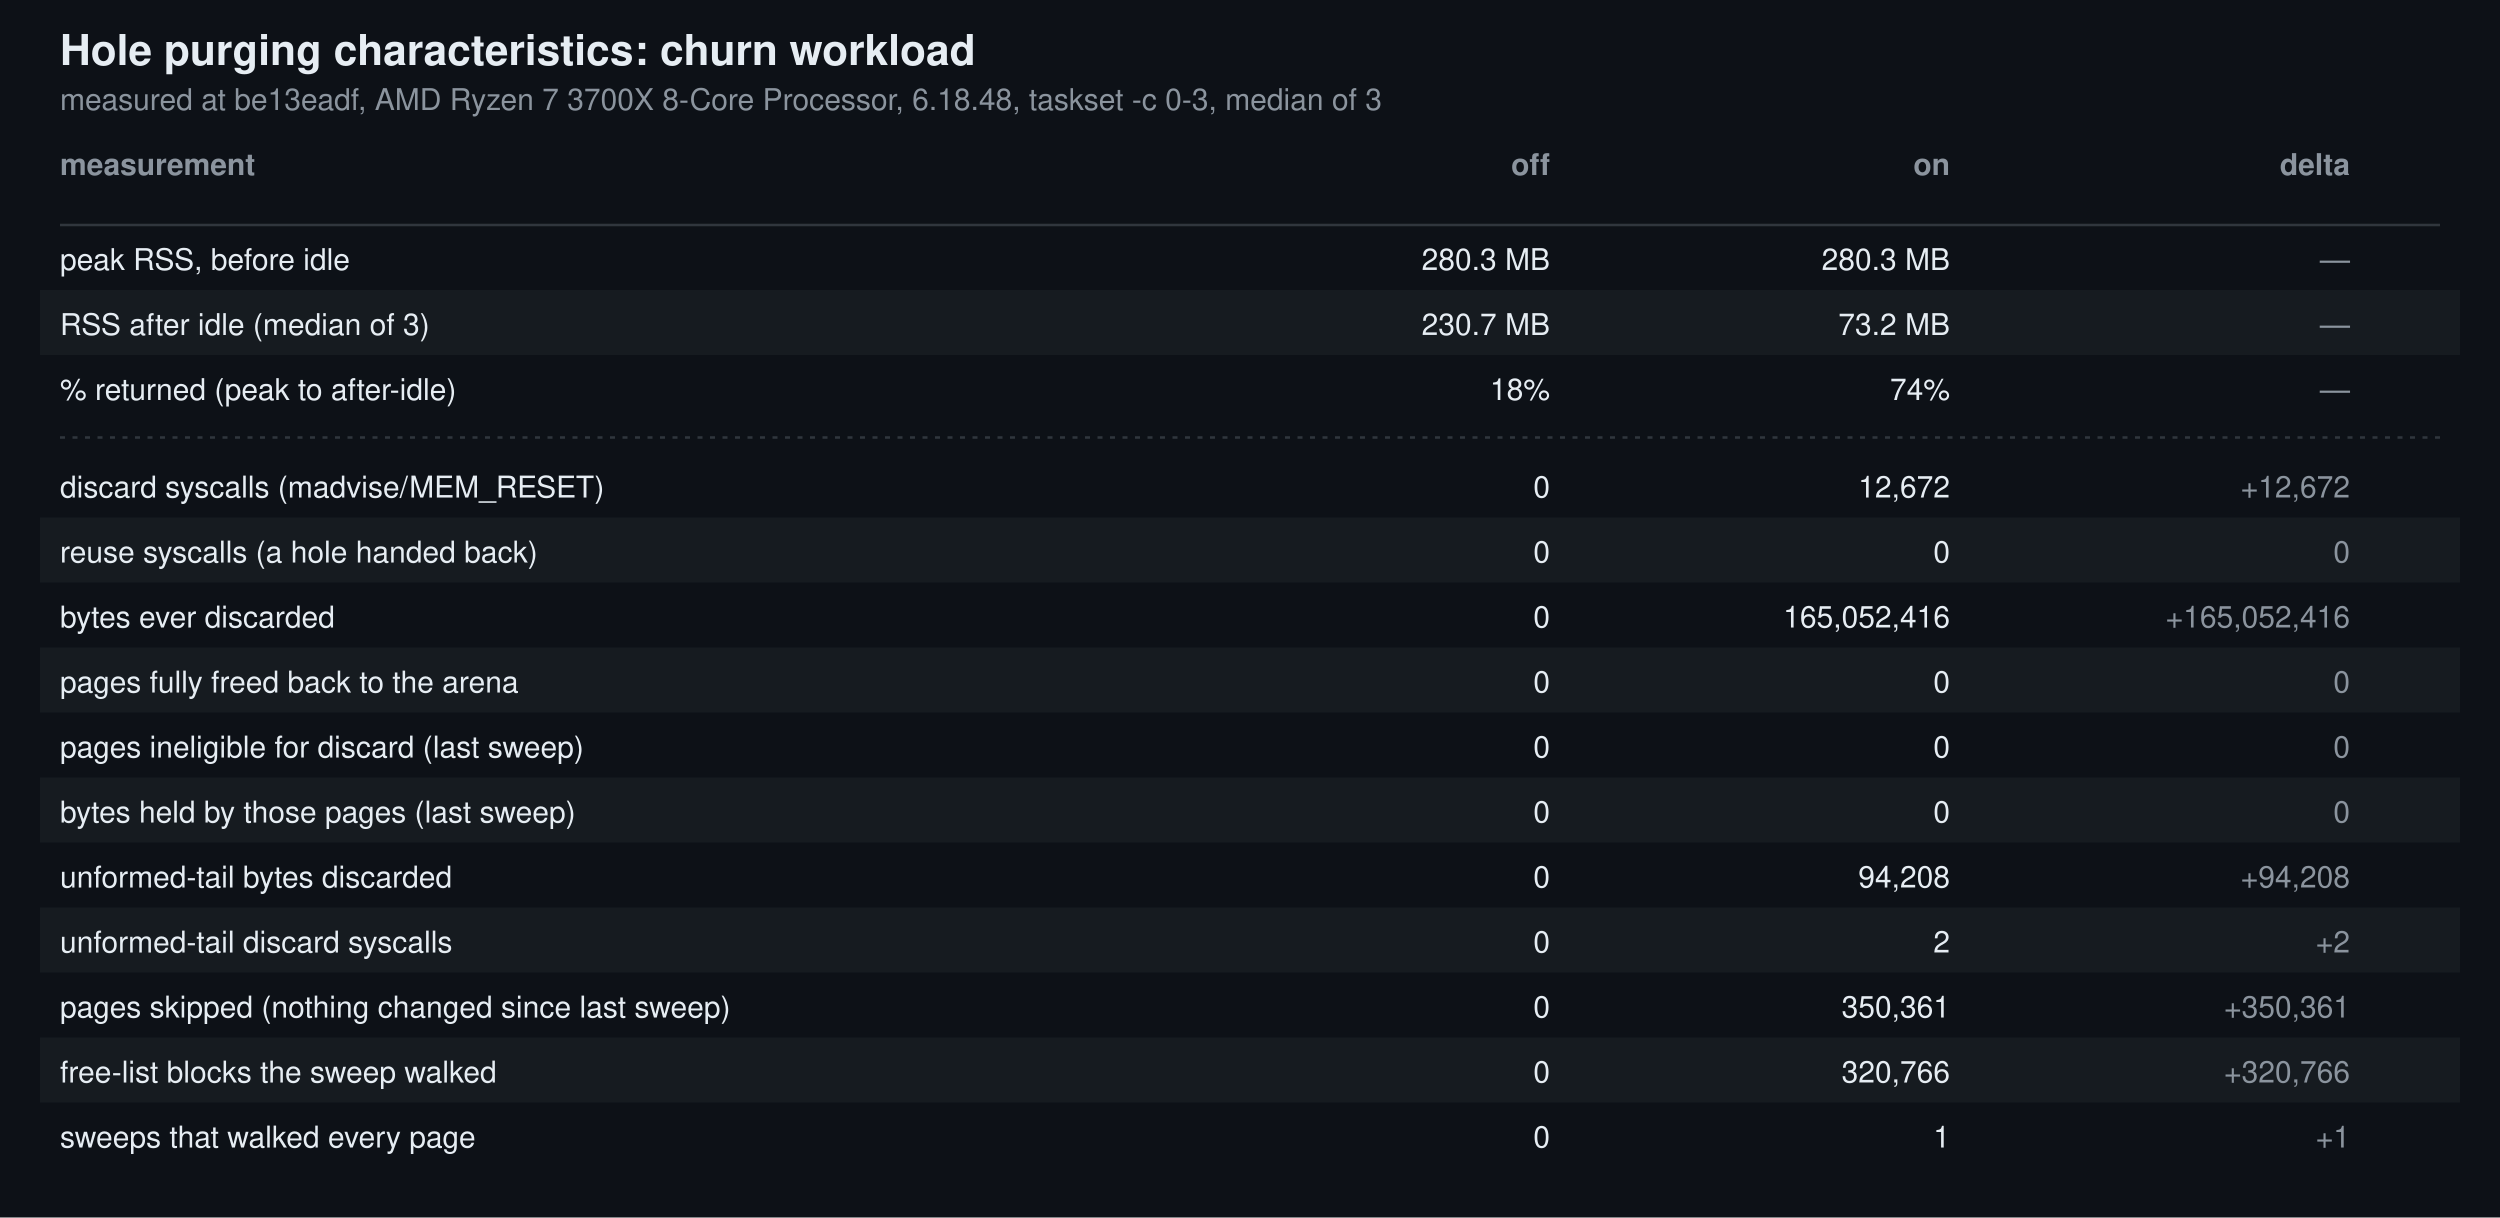
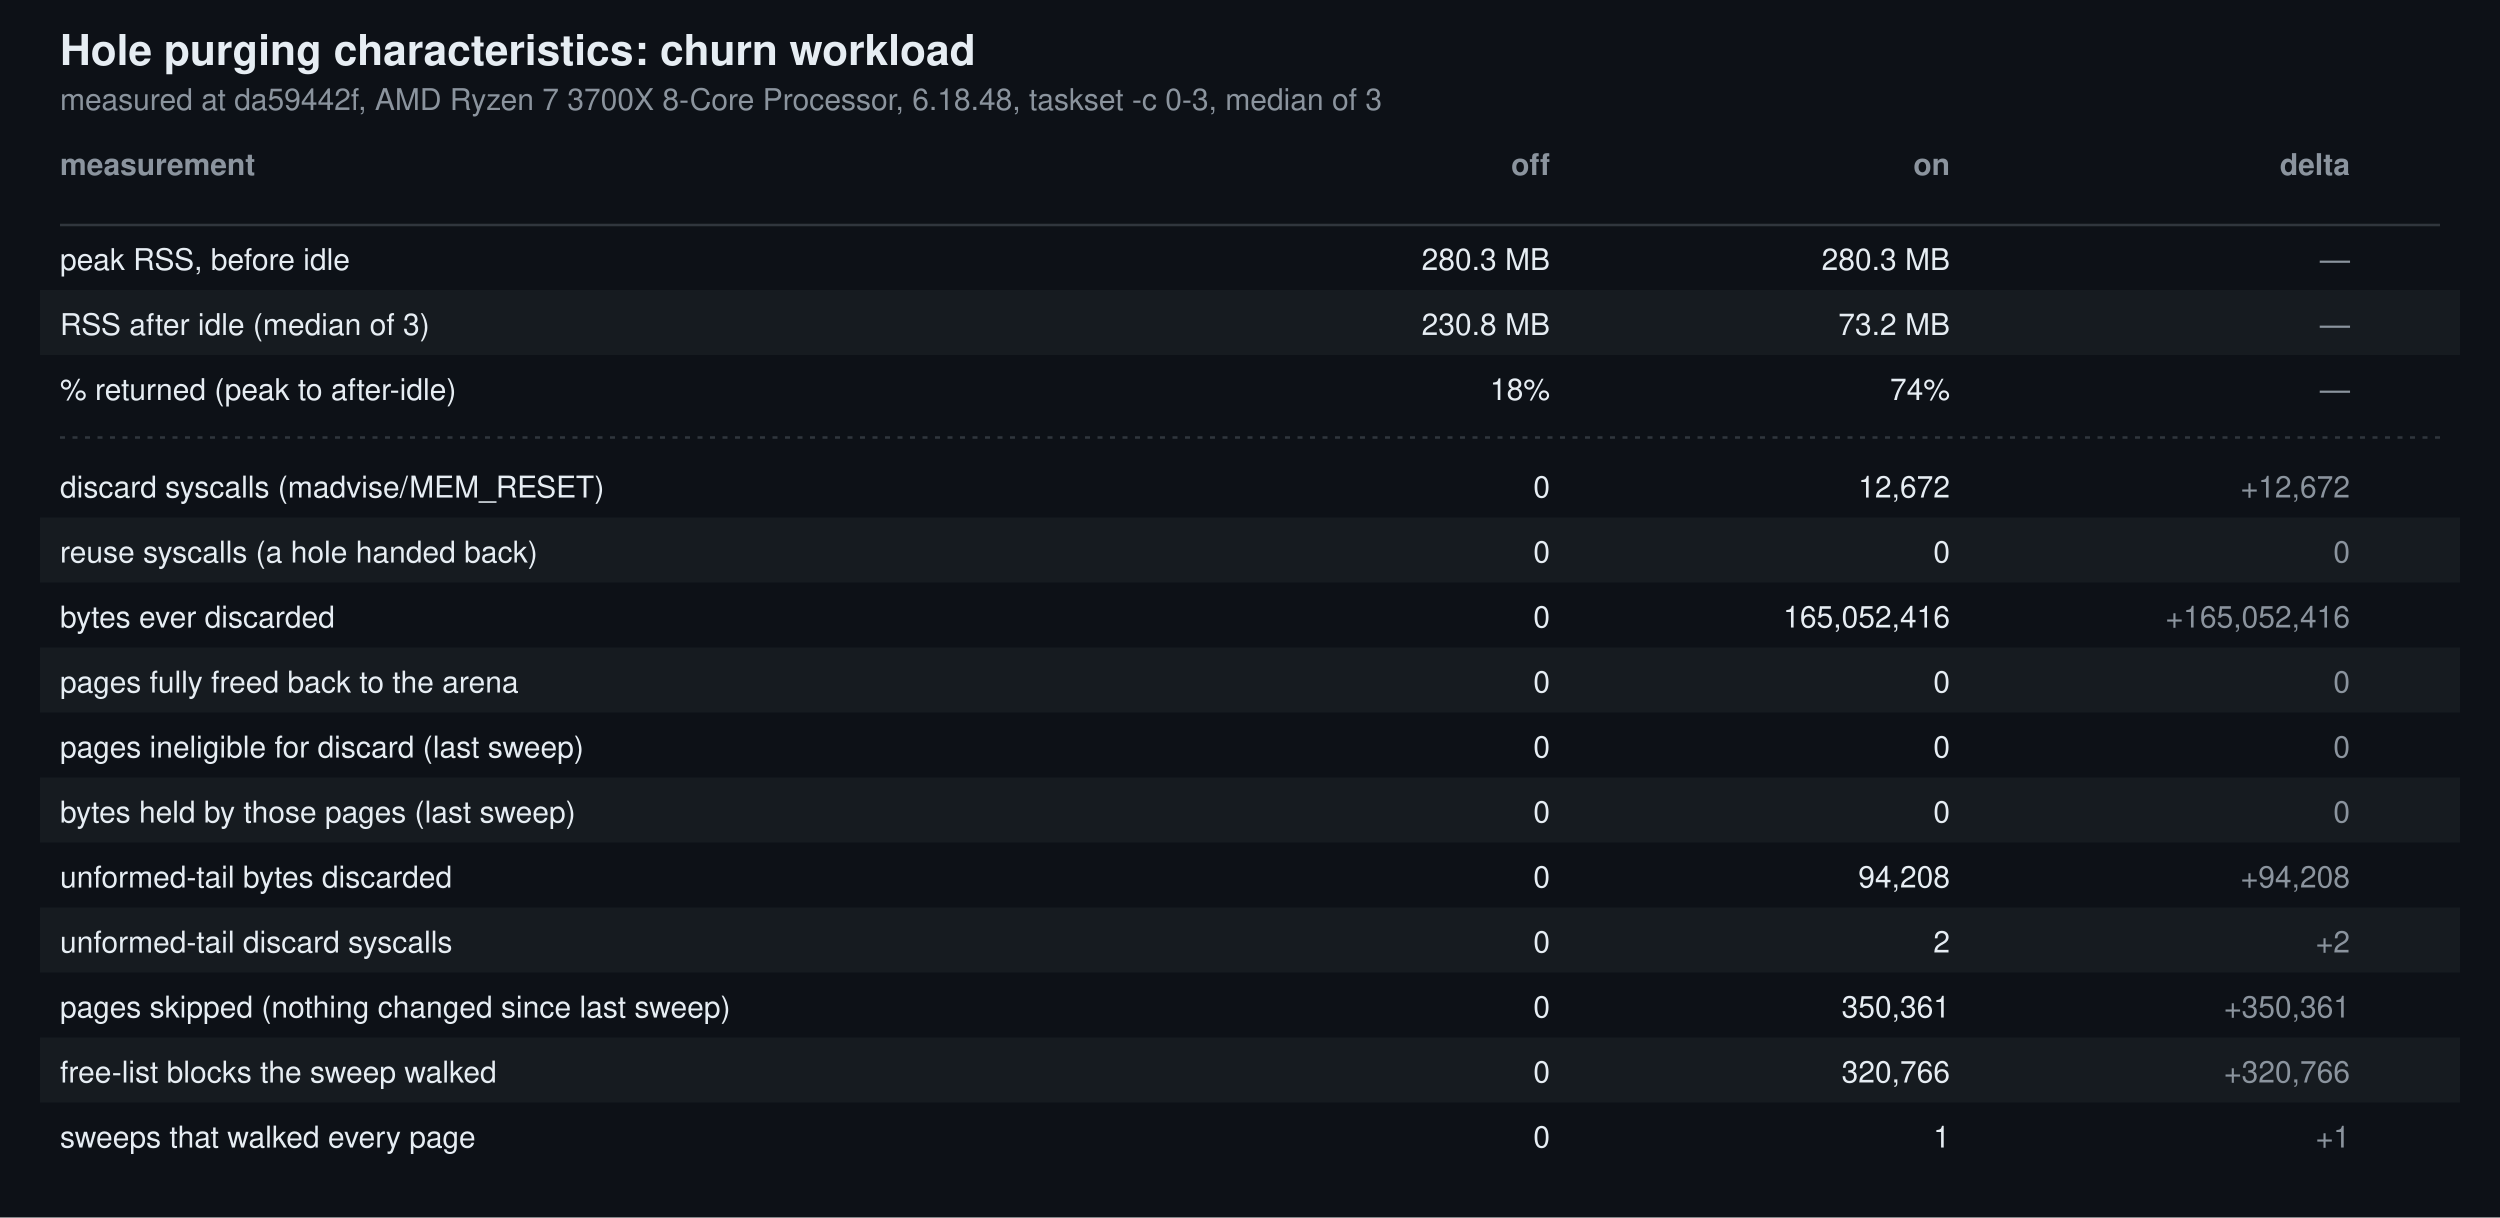
<svg xmlns="http://www.w3.org/2000/svg" viewBox="0 0 1000 487" width="1000" height="487" role="img" aria-label="Hole purging characteristics, churn workload">
  <rect width="1000" height="487" fill="#0d1117" />
  <g font-family="-apple-system,BlinkMacSystemFont,Segoe UI,Helvetica,Arial,sans-serif">
    <text x="24" y="26" font-size="17" font-weight="600" fill="#e6edf3">Hole purging characteristics: churn workload</text>
-     <text x="24" y="44" font-size="12" fill="#8b949e">measured at be13eadf, AMD Ryzen 7 3700X 8-Core Processor, 6.18.48, taskset -c 0-3, median of 3</text>
+     <text x="24" y="44" font-size="12" fill="#8b949e">measured at da59442f, AMD Ryzen 7 3700X 8-Core Processor, 6.18.48, taskset -c 0-3, median of 3</text>
    <text x="24" y="70" font-size="12" font-weight="600" fill="#8b949e">measurement</text>
    <text x="620" y="70" font-size="12" font-weight="600" text-anchor="end" fill="#8b949e">off</text>
    <text x="780" y="70" font-size="12" font-weight="600" text-anchor="end" fill="#8b949e">on</text>
    <text x="940" y="70" font-size="12" font-weight="600" text-anchor="end" fill="#8b949e">delta</text>
    <line x1="24" y1="90" x2="976" y2="90" stroke="#30363d" stroke-width="1" />
    <text x="24" y="108" font-size="12" fill="#e6edf3">peak RSS, before idle</text>
    <text x="620" y="108" font-size="12" text-anchor="end" fill="#e6edf3">280.3 MB</text>
    <text x="780" y="108" font-size="12" text-anchor="end" fill="#e6edf3">280.3 MB</text>
    <text x="940" y="108" font-size="12" text-anchor="end" fill="#8b949e">—</text>
    <rect x="16" y="116" width="968" height="26" fill="#30363d" opacity="0.25" />
    <text x="24" y="134" font-size="12" fill="#e6edf3">RSS after idle (median of 3)</text>
-     <text x="620" y="134" font-size="12" text-anchor="end" fill="#e6edf3">230.7 MB</text>
+     <text x="620" y="134" font-size="12" text-anchor="end" fill="#e6edf3">230.8 MB</text>
    <text x="780" y="134" font-size="12" text-anchor="end" fill="#e6edf3">73.2 MB</text>
    <text x="940" y="134" font-size="12" text-anchor="end" fill="#8b949e">—</text>
    <text x="24" y="160" font-size="12" fill="#e6edf3">% returned (peak to after-idle)</text>
    <text x="620" y="160" font-size="12" text-anchor="end" fill="#e6edf3">18%</text>
    <text x="780" y="160" font-size="12" text-anchor="end" fill="#e6edf3">74%</text>
    <text x="940" y="160" font-size="12" text-anchor="end" fill="#8b949e">—</text>
    <line x1="24" y1="175" x2="976" y2="175" stroke="#30363d" stroke-width="1" stroke-dasharray="2,3" />
    <text x="24" y="199" font-size="12" fill="#e6edf3">discard syscalls (madvise/MEM_RESET)</text>
    <text x="620" y="199" font-size="12" text-anchor="end" fill="#e6edf3">0</text>
    <text x="780" y="199" font-size="12" text-anchor="end" fill="#e6edf3">12,672</text>
    <text x="940" y="199" font-size="12" text-anchor="end" fill="#8b949e">+12,672</text>
    <rect x="16" y="207" width="968" height="26" fill="#30363d" opacity="0.25" />
    <text x="24" y="225" font-size="12" fill="#e6edf3">reuse syscalls (a hole handed back)</text>
    <text x="620" y="225" font-size="12" text-anchor="end" fill="#e6edf3">0</text>
    <text x="780" y="225" font-size="12" text-anchor="end" fill="#e6edf3">0</text>
    <text x="940" y="225" font-size="12" text-anchor="end" fill="#8b949e">0</text>
    <text x="24" y="251" font-size="12" fill="#e6edf3">bytes ever discarded</text>
    <text x="620" y="251" font-size="12" text-anchor="end" fill="#e6edf3">0</text>
    <text x="780" y="251" font-size="12" text-anchor="end" fill="#e6edf3">165,052,416</text>
    <text x="940" y="251" font-size="12" text-anchor="end" fill="#8b949e">+165,052,416</text>
    <rect x="16" y="259" width="968" height="26" fill="#30363d" opacity="0.25" />
    <text x="24" y="277" font-size="12" fill="#e6edf3">pages fully freed back to the arena</text>
    <text x="620" y="277" font-size="12" text-anchor="end" fill="#e6edf3">0</text>
    <text x="780" y="277" font-size="12" text-anchor="end" fill="#e6edf3">0</text>
    <text x="940" y="277" font-size="12" text-anchor="end" fill="#8b949e">0</text>
    <text x="24" y="303" font-size="12" fill="#e6edf3">pages ineligible for discard (last sweep)</text>
    <text x="620" y="303" font-size="12" text-anchor="end" fill="#e6edf3">0</text>
    <text x="780" y="303" font-size="12" text-anchor="end" fill="#e6edf3">0</text>
    <text x="940" y="303" font-size="12" text-anchor="end" fill="#8b949e">0</text>
    <rect x="16" y="311" width="968" height="26" fill="#30363d" opacity="0.25" />
    <text x="24" y="329" font-size="12" fill="#e6edf3">bytes held by those pages (last sweep)</text>
    <text x="620" y="329" font-size="12" text-anchor="end" fill="#e6edf3">0</text>
    <text x="780" y="329" font-size="12" text-anchor="end" fill="#e6edf3">0</text>
    <text x="940" y="329" font-size="12" text-anchor="end" fill="#8b949e">0</text>
    <text x="24" y="355" font-size="12" fill="#e6edf3">unformed-tail bytes discarded</text>
    <text x="620" y="355" font-size="12" text-anchor="end" fill="#e6edf3">0</text>
    <text x="780" y="355" font-size="12" text-anchor="end" fill="#e6edf3">94,208</text>
    <text x="940" y="355" font-size="12" text-anchor="end" fill="#8b949e">+94,208</text>
    <rect x="16" y="363" width="968" height="26" fill="#30363d" opacity="0.25" />
    <text x="24" y="381" font-size="12" fill="#e6edf3">unformed-tail discard syscalls</text>
    <text x="620" y="381" font-size="12" text-anchor="end" fill="#e6edf3">0</text>
    <text x="780" y="381" font-size="12" text-anchor="end" fill="#e6edf3">2</text>
    <text x="940" y="381" font-size="12" text-anchor="end" fill="#8b949e">+2</text>
    <text x="24" y="407" font-size="12" fill="#e6edf3">pages skipped (nothing changed since last sweep)</text>
    <text x="620" y="407" font-size="12" text-anchor="end" fill="#e6edf3">0</text>
    <text x="780" y="407" font-size="12" text-anchor="end" fill="#e6edf3">350,361</text>
    <text x="940" y="407" font-size="12" text-anchor="end" fill="#8b949e">+350,361</text>
    <rect x="16" y="415" width="968" height="26" fill="#30363d" opacity="0.25" />
    <text x="24" y="433" font-size="12" fill="#e6edf3">free-list blocks the sweep walked</text>
    <text x="620" y="433" font-size="12" text-anchor="end" fill="#e6edf3">0</text>
    <text x="780" y="433" font-size="12" text-anchor="end" fill="#e6edf3">320,766</text>
    <text x="940" y="433" font-size="12" text-anchor="end" fill="#8b949e">+320,766</text>
    <text x="24" y="459" font-size="12" fill="#e6edf3">sweeps that walked every page</text>
    <text x="620" y="459" font-size="12" text-anchor="end" fill="#e6edf3">0</text>
    <text x="780" y="459" font-size="12" text-anchor="end" fill="#e6edf3">1</text>
    <text x="940" y="459" font-size="12" text-anchor="end" fill="#8b949e">+1</text>
  </g>
</svg>
